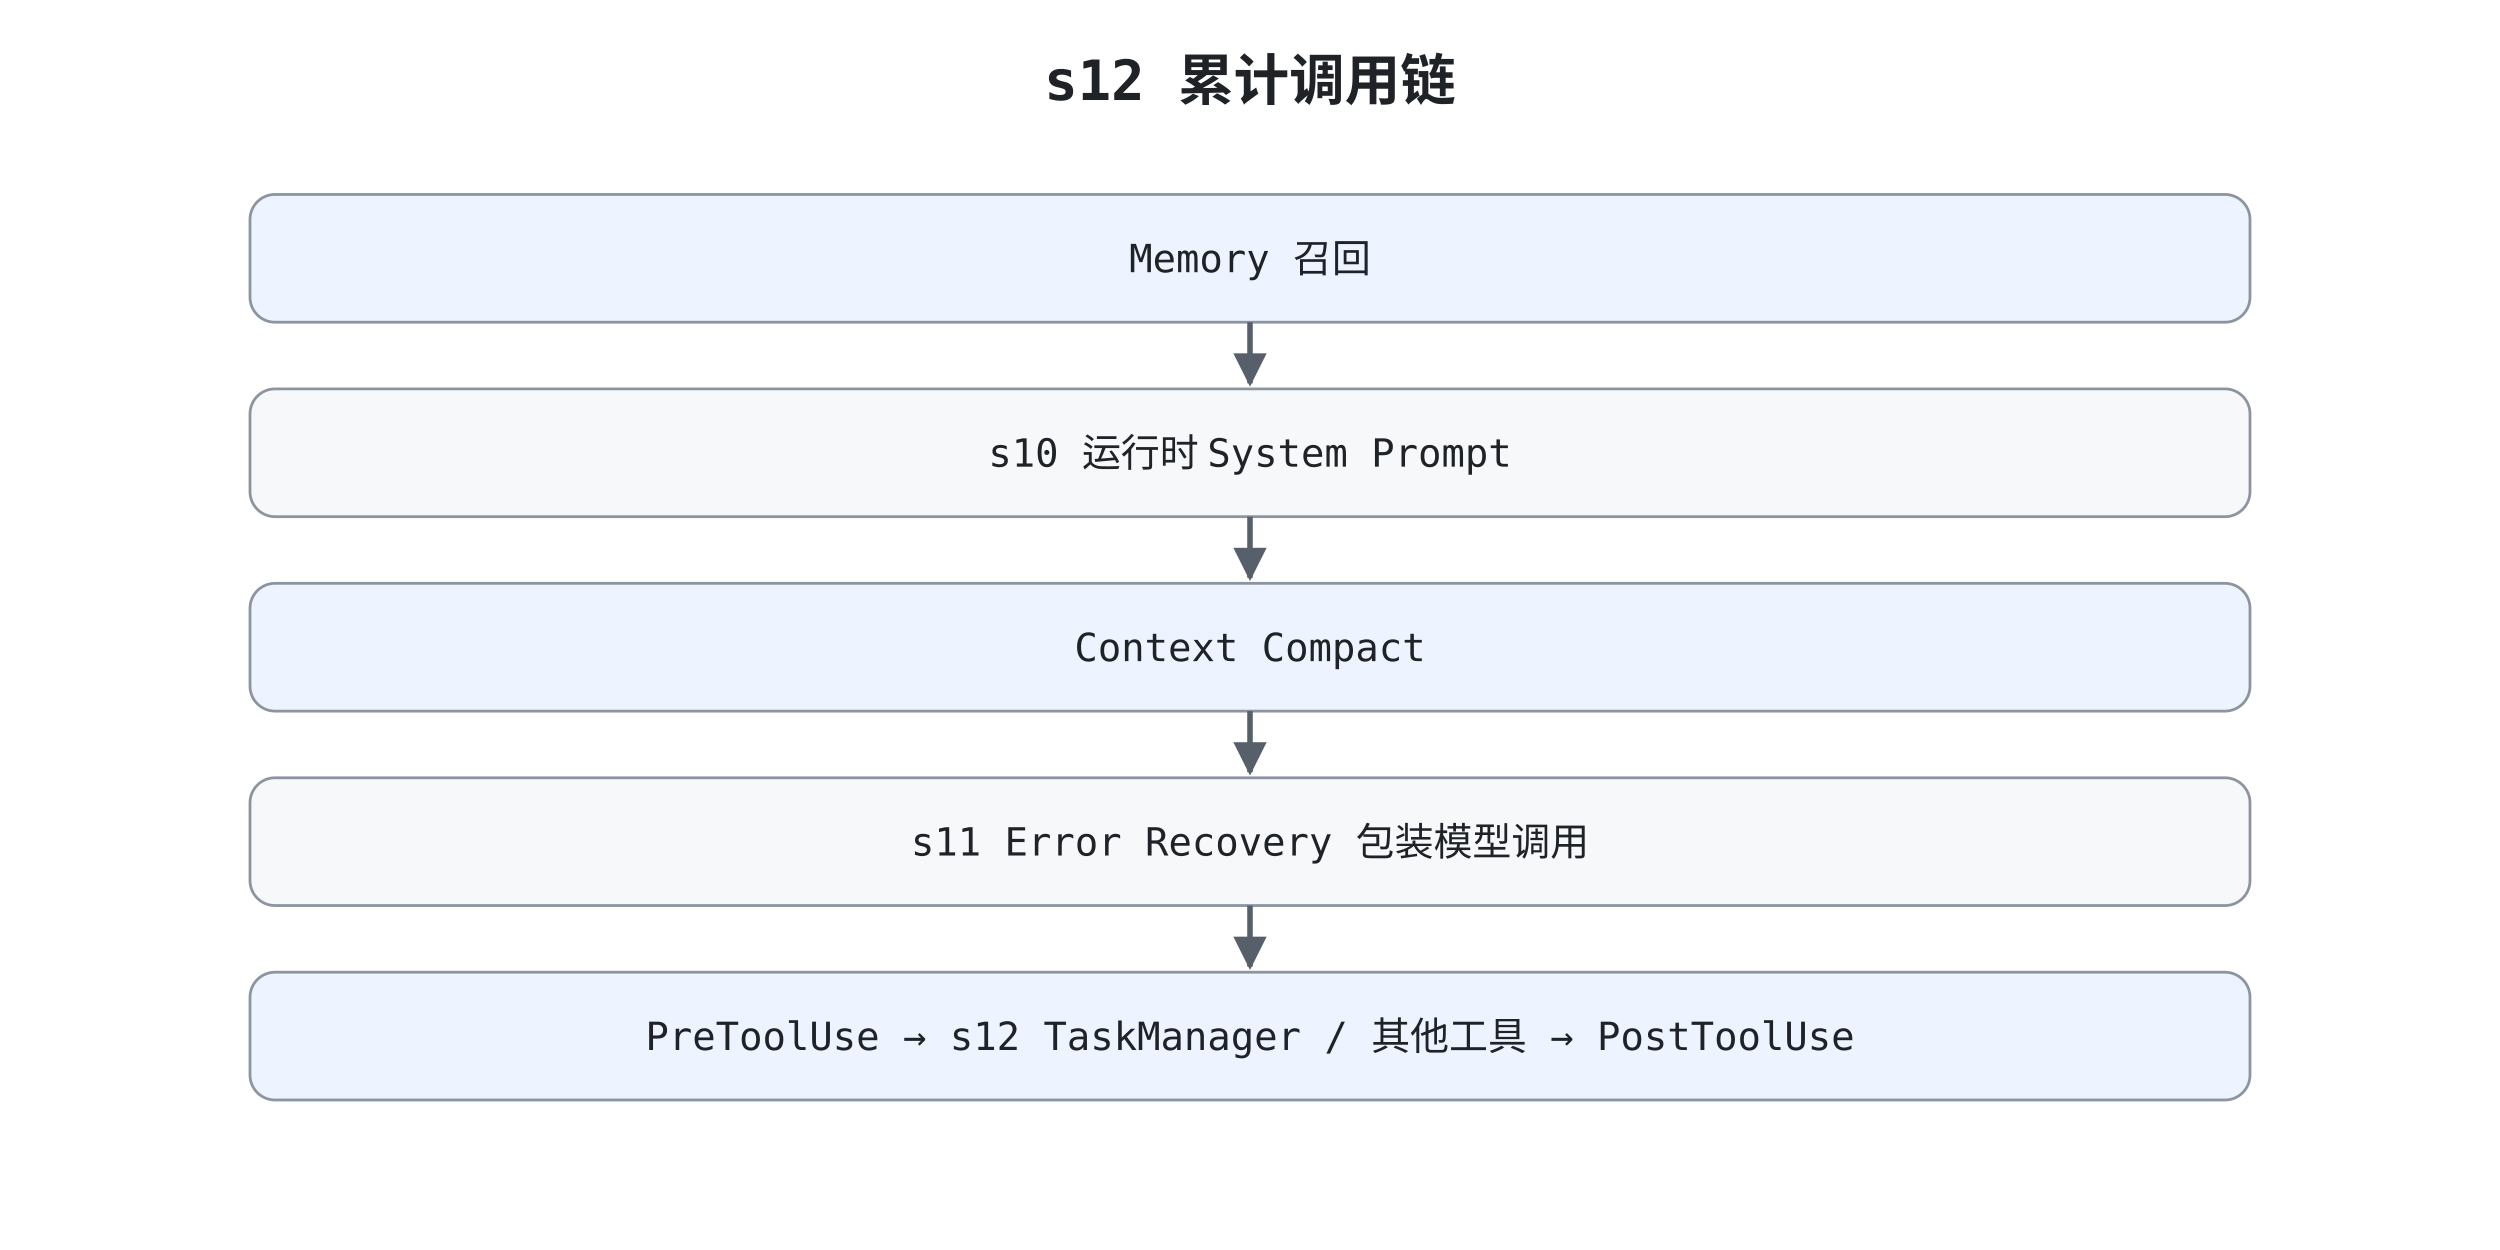
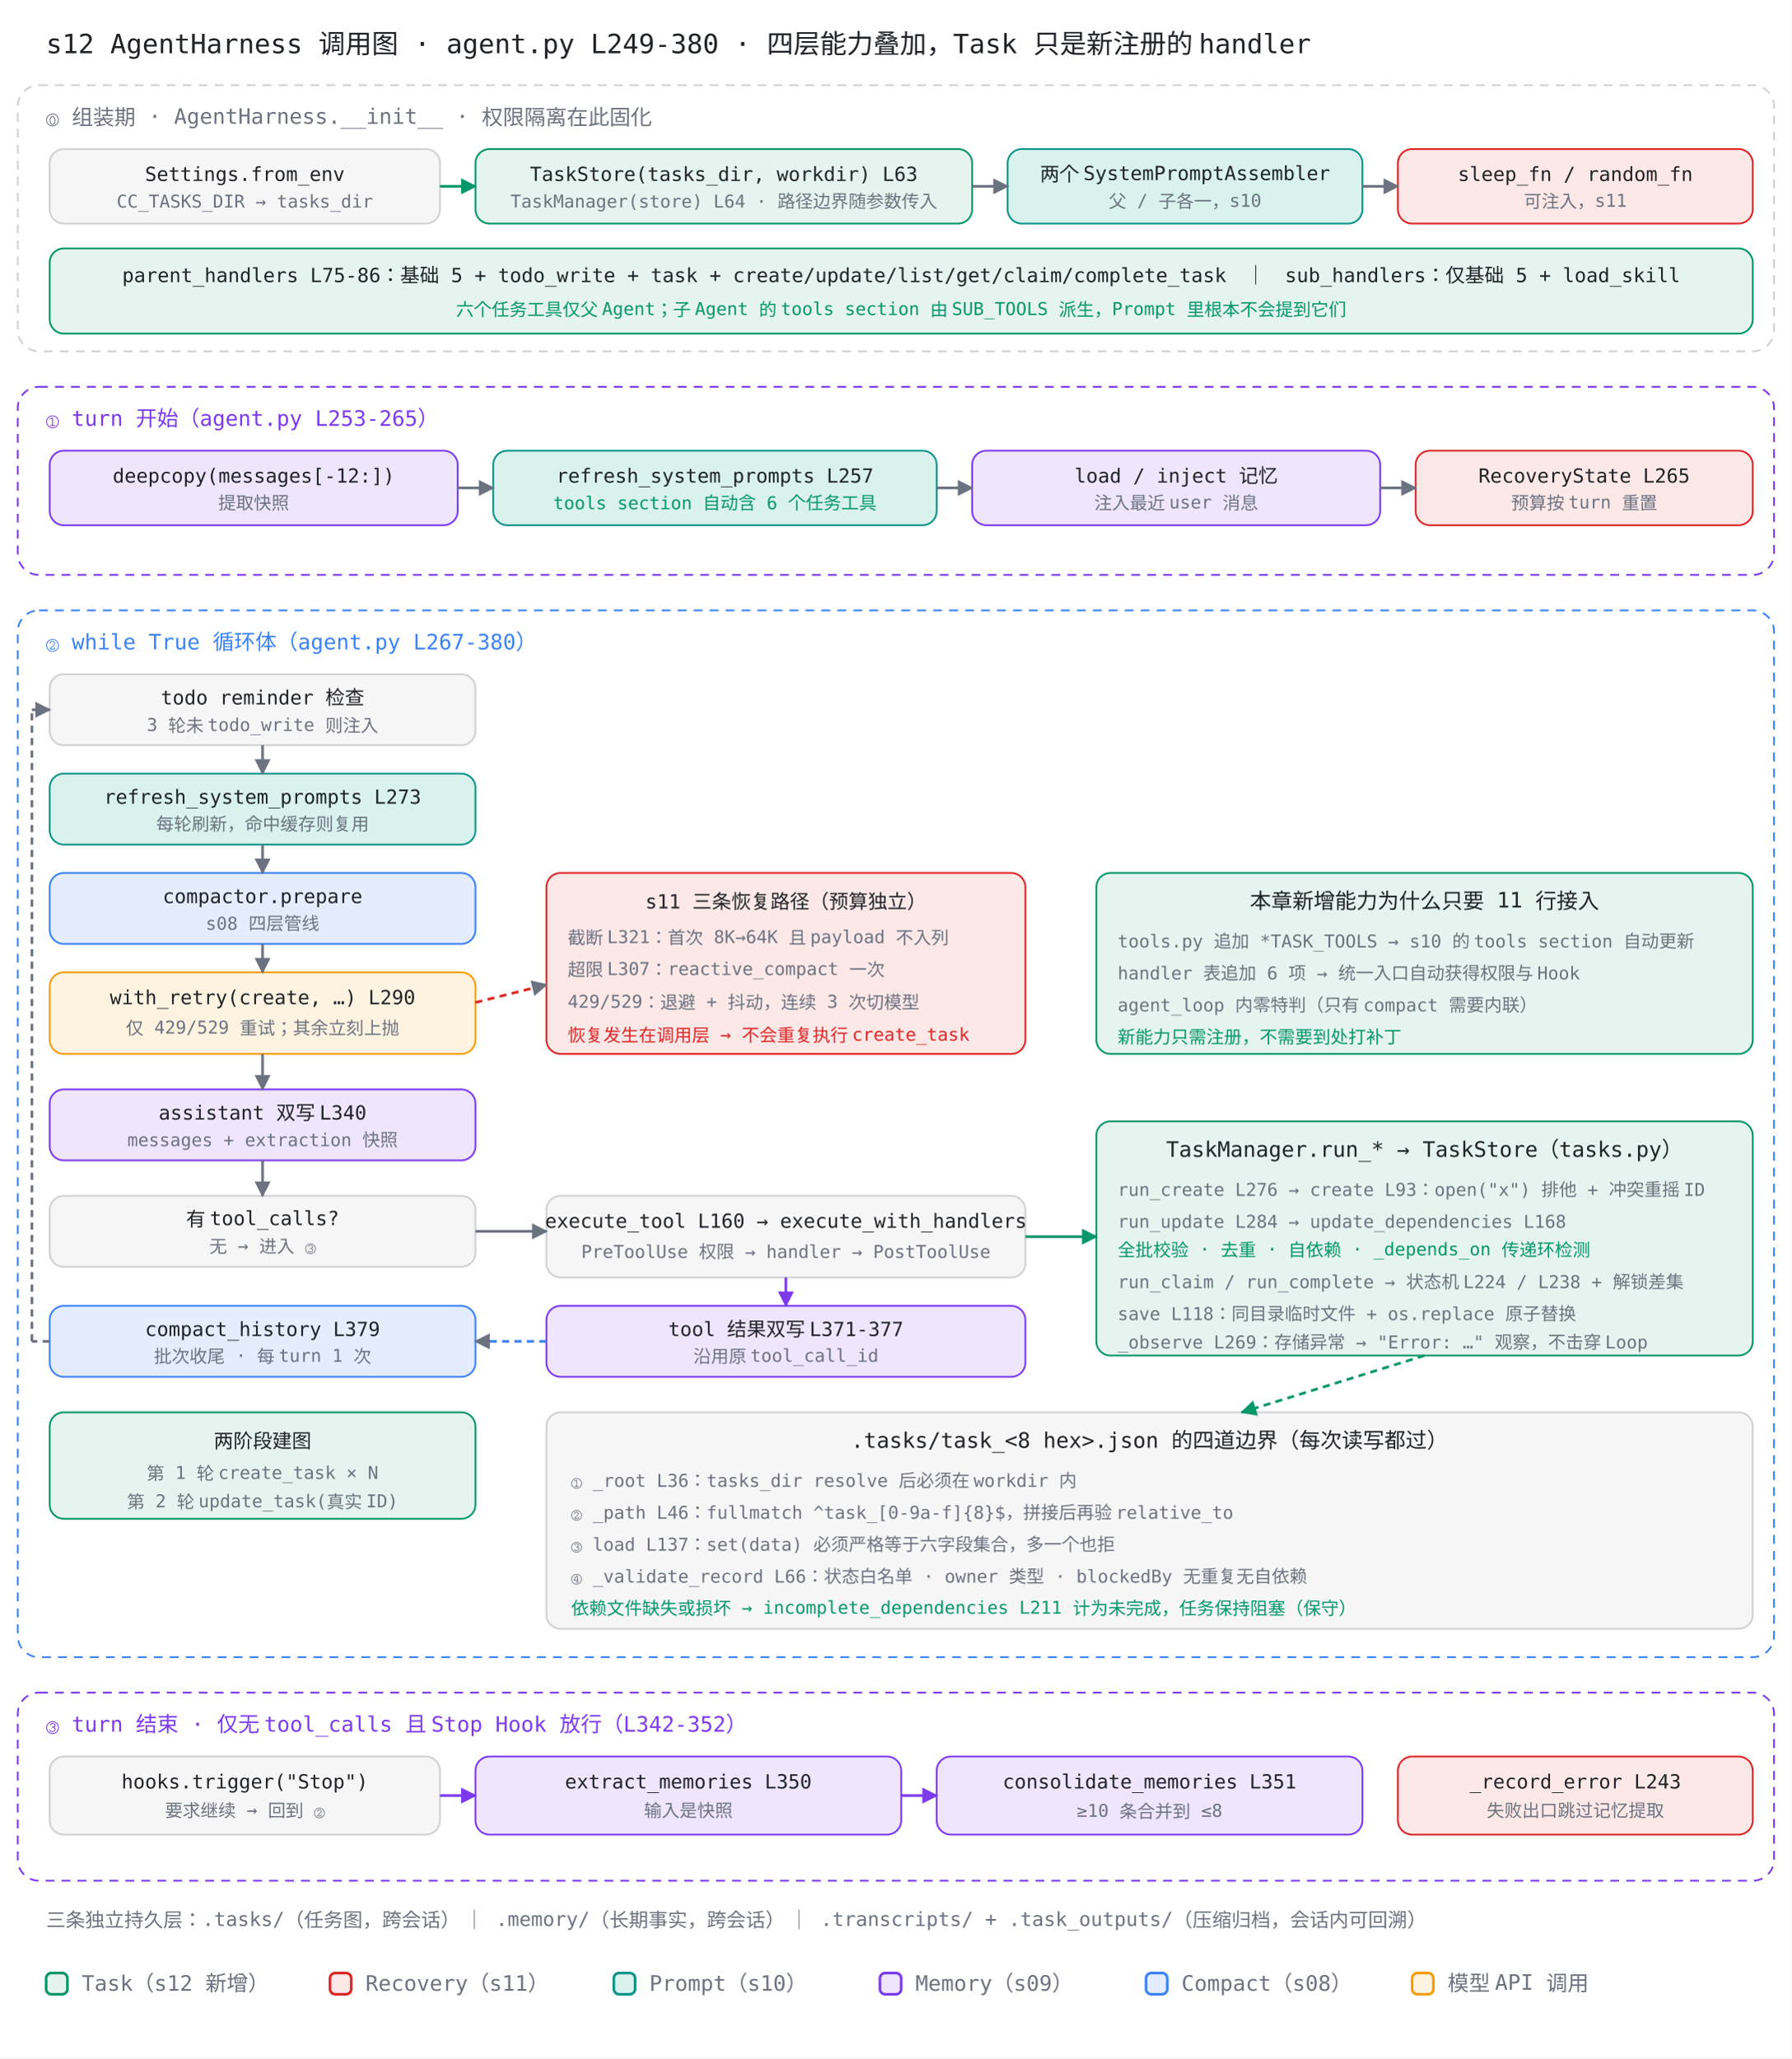
- <svg xmlns="http://www.w3.org/2000/svg" viewBox="0 0 900 450" font-family="ui-monospace, SFMono-Regular, Consolas, monospace">
+ <svg xmlns="http://www.w3.org/2000/svg" viewBox="0 0 1010 1160" font-family="ui-monospace, 'SF Mono', Consolas, monospace">
  <defs>
-     <marker id="arrow" viewBox="0 0 10 10" refX="9" refY="5" markerWidth="6" markerHeight="6" orient="auto">
-       <path d="M0,0 L10,5 L0,10 Z" fill="#57606a" />
+     <marker id="arr" viewBox="0 0 10 10" refX="9" refY="5" markerWidth="6" markerHeight="6" orient="auto">
+       <path d="M0,0 L10,5 L0,10 Z" fill="#6b7280" />
+     </marker>
+     <marker id="arrT" viewBox="0 0 10 10" refX="9" refY="5" markerWidth="6" markerHeight="6" orient="auto">
+       <path d="M0,0 L10,5 L0,10 Z" fill="#059669" />
+     </marker>
+     <marker id="arrM" viewBox="0 0 10 10" refX="9" refY="5" markerWidth="6" markerHeight="6" orient="auto">
+       <path d="M0,0 L10,5 L0,10 Z" fill="#7c3aed" />
    </marker>
  </defs>
-   <rect width="900" height="450" fill="#ffffff" />
-   <text x="450" y="36" text-anchor="middle" font-size="20" font-weight="600" fill="#1f2328">s12 累计调用链</text>
-   <rect x="90" y="70" width="720" height="46" rx="9" fill="#eef4ff" stroke="#8c959f" />
-   <text x="450" y="98" text-anchor="middle" font-size="14" fill="#1f2328">Memory 召回</text>
-   <line x1="450" y1="116" x2="450" y2="138" stroke="#57606a" stroke-width="2" marker-end="url(#arrow)" />
-   <rect x="90" y="140" width="720" height="46" rx="9" fill="#f6f8fa" stroke="#8c959f" />
-   <text x="450" y="168" text-anchor="middle" font-size="14" fill="#1f2328">s10 运行时 System Prompt</text>
-   <line x1="450" y1="186" x2="450" y2="208" stroke="#57606a" stroke-width="2" marker-end="url(#arrow)" />
-   <rect x="90" y="210" width="720" height="46" rx="9" fill="#eef4ff" stroke="#8c959f" />
-   <text x="450" y="238" text-anchor="middle" font-size="14" fill="#1f2328">Context Compact</text>
-   <line x1="450" y1="256" x2="450" y2="278" stroke="#57606a" stroke-width="2" marker-end="url(#arrow)" />
-   <rect x="90" y="280" width="720" height="46" rx="9" fill="#f6f8fa" stroke="#8c959f" />
-   <text x="450" y="308" text-anchor="middle" font-size="14" fill="#1f2328">s11 Error Recovery 包装模型调用</text>
-   <line x1="450" y1="326" x2="450" y2="348" stroke="#57606a" stroke-width="2" marker-end="url(#arrow)" />
-   <rect x="90" y="350" width="720" height="46" rx="9" fill="#eef4ff" stroke="#8c959f" />
-   <text x="450" y="378" text-anchor="middle" font-size="14" fill="#1f2328">PreToolUse → s12 TaskManager / 其他工具 → PostToolUse</text>
+   <rect x="0" y="0" width="1010" height="1160" fill="#ffffff" />
+   <text x="26" y="30" fill="#1f2328" font-size="15">s12 AgentHarness 调用图 · agent.py L249-380 · 四层能力叠加，Task 只是新注册的 handler</text>
+   <rect x="10" y="48" width="990" height="150" rx="12" fill="none" stroke="#d0d0d5" stroke-dasharray="5 4" />
+   <text x="26" y="70" fill="#6b7280" font-size="12">⓪ 组装期 · AgentHarness.__init__ · 权限隔离在此固化</text>
+   <rect x="28" y="84" width="220" height="42" rx="8" fill="#f6f6f7" stroke="#d0d0d5" />
+   <text x="138" y="102" text-anchor="middle" fill="#1f2328" font-size="11">Settings.from_env</text>
+   <text x="138" y="117" text-anchor="middle" fill="#6b7280" font-size="10">CC_TASKS_DIR → tasks_dir</text>
+   <rect x="268" y="84" width="280" height="42" rx="8" fill="#e6f4ef" stroke="#059669" />
+   <text x="408" y="102" text-anchor="middle" fill="#1f2328" font-size="11">TaskStore(tasks_dir, workdir) L63</text>
+   <text x="408" y="117" text-anchor="middle" fill="#6b7280" font-size="10">TaskManager(store) L64 · 路径边界随参数传入</text>
+   <rect x="568" y="84" width="200" height="42" rx="8" fill="#d9f2ee" stroke="#0d9488" />
+   <text x="668" y="102" text-anchor="middle" fill="#1f2328" font-size="11">两个 SystemPromptAssembler</text>
+   <text x="668" y="117" text-anchor="middle" fill="#6b7280" font-size="10">父 / 子各一，s10</text>
+   <rect x="788" y="84" width="200" height="42" rx="8" fill="#fde8e8" stroke="#dc2626" />
+   <text x="888" y="102" text-anchor="middle" fill="#1f2328" font-size="11">sleep_fn / random_fn</text>
+   <text x="888" y="117" text-anchor="middle" fill="#6b7280" font-size="10">可注入，s11</text>
+   <rect x="28" y="140" width="960" height="48" rx="8" fill="#e6f4ef" stroke="#059669" />
+   <text x="508" y="159" text-anchor="middle" fill="#1f2328" font-size="11">parent_handlers L75-86：基础 5 + todo_write + task + create/update/list/get/claim/complete_task　｜　sub_handlers：仅基础 5 + load_skill</text>
+   <text x="508" y="178" text-anchor="middle" fill="#059669" font-size="10">六个任务工具仅父 Agent；子 Agent 的 tools section 由 SUB_TOOLS 派生，Prompt 里根本不会提到它们</text>
+   <line x1="248" y1="105" x2="268" y2="105" stroke="#059669" stroke-width="1.5" marker-end="url(#arrT)" />
+   <line x1="548" y1="105" x2="568" y2="105" stroke="#6b7280" stroke-width="1.5" marker-end="url(#arr)" />
+   <line x1="768" y1="105" x2="788" y2="105" stroke="#6b7280" stroke-width="1.5" marker-end="url(#arr)" />
+   <rect x="10" y="218" width="990" height="106" rx="12" fill="none" stroke="#7c3aed" stroke-dasharray="5 4" />
+   <text x="26" y="240" fill="#7c3aed" font-size="12">① turn 开始（agent.py L253-265）</text>
+   <rect x="28" y="254" width="230" height="42" rx="8" fill="#efe6fd" stroke="#7c3aed" />
+   <text x="143" y="272" text-anchor="middle" fill="#1f2328" font-size="11">deepcopy(messages[-12:])</text>
+   <text x="143" y="287" text-anchor="middle" fill="#6b7280" font-size="10">提取快照</text>
+   <rect x="278" y="254" width="250" height="42" rx="8" fill="#d9f2ee" stroke="#0d9488" />
+   <text x="403" y="272" text-anchor="middle" fill="#1f2328" font-size="11">refresh_system_prompts L257</text>
+   <text x="403" y="287" text-anchor="middle" fill="#059669" font-size="10">tools section 自动含 6 个任务工具</text>
+   <rect x="548" y="254" width="230" height="42" rx="8" fill="#efe6fd" stroke="#7c3aed" />
+   <text x="663" y="272" text-anchor="middle" fill="#1f2328" font-size="11">load / inject 记忆</text>
+   <text x="663" y="287" text-anchor="middle" fill="#6b7280" font-size="10">注入最近 user 消息</text>
+   <rect x="798" y="254" width="190" height="42" rx="8" fill="#fde8e8" stroke="#dc2626" />
+   <text x="893" y="272" text-anchor="middle" fill="#1f2328" font-size="11">RecoveryState L265</text>
+   <text x="893" y="287" text-anchor="middle" fill="#6b7280" font-size="10">预算按 turn 重置</text>
+   <line x1="258" y1="275" x2="278" y2="275" stroke="#6b7280" stroke-width="1.5" marker-end="url(#arr)" />
+   <line x1="528" y1="275" x2="548" y2="275" stroke="#6b7280" stroke-width="1.5" marker-end="url(#arr)" />
+   <line x1="778" y1="275" x2="798" y2="275" stroke="#6b7280" stroke-width="1.5" marker-end="url(#arr)" />
+   <rect x="10" y="344" width="990" height="590" rx="12" fill="none" stroke="#3b82f6" stroke-dasharray="5 4" />
+   <text x="26" y="366" fill="#3b82f6" font-size="12">② while True 循环体（agent.py L267-380）</text>
+   <rect x="28" y="380" width="240" height="40" rx="8" fill="#f6f6f7" stroke="#d0d0d5" />
+   <text x="148" y="397" text-anchor="middle" fill="#1f2328" font-size="11">todo reminder 检查</text>
+   <text x="148" y="412" text-anchor="middle" fill="#6b7280" font-size="10">3 轮未 todo_write 则注入</text>
+   <rect x="28" y="436" width="240" height="40" rx="8" fill="#d9f2ee" stroke="#0d9488" />
+   <text x="148" y="453" text-anchor="middle" fill="#1f2328" font-size="11">refresh_system_prompts L273</text>
+   <text x="148" y="468" text-anchor="middle" fill="#6b7280" font-size="10">每轮刷新，命中缓存则复用</text>
+   <rect x="28" y="492" width="240" height="40" rx="8" fill="#e3edfd" stroke="#3b82f6" />
+   <text x="148" y="509" text-anchor="middle" fill="#1f2328" font-size="11">compactor.prepare</text>
+   <text x="148" y="524" text-anchor="middle" fill="#6b7280" font-size="10">s08 四层管线</text>
+   <rect x="28" y="548" width="240" height="46" rx="8" fill="#fdf3e0" stroke="#f59e0b" />
+   <text x="148" y="566" text-anchor="middle" fill="#1f2328" font-size="11">with_retry(create, …) L290</text>
+   <text x="148" y="583" text-anchor="middle" fill="#6b7280" font-size="10">仅 429/529 重试；其余立刻上抛</text>
+   <rect x="308" y="492" width="270" height="102" rx="8" fill="#fde8e8" stroke="#dc2626" />
+   <text x="443" y="512" text-anchor="middle" fill="#1f2328" font-size="11">s11 三条恢复路径（预算独立）</text>
+   <text x="320" y="532" fill="#6b7280" font-size="10">截断 L321：首次 8K→64K 且 payload 不入列</text>
+   <text x="320" y="550" fill="#6b7280" font-size="10">超限 L307：reactive_compact 一次</text>
+   <text x="320" y="568" fill="#6b7280" font-size="10">429/529：退避 + 抖动，连续 3 次切模型</text>
+   <text x="320" y="587" fill="#dc2626" font-size="10">恢复发生在调用层 → 不会重复执行 create_task</text>
+   <rect x="618" y="492" width="370" height="102" rx="8" fill="#e6f4ef" stroke="#059669" />
+   <text x="803" y="512" text-anchor="middle" fill="#1f2328" font-size="12">本章新增能力为什么只要 11 行接入</text>
+   <text x="630" y="534" fill="#6b7280" font-size="10">tools.py 追加 *TASK_TOOLS → s10 的 tools section 自动更新</text>
+   <text x="630" y="552" fill="#6b7280" font-size="10">handler 表追加 6 项 → 统一入口自动获得权限与 Hook</text>
+   <text x="630" y="570" fill="#6b7280" font-size="10">agent_loop 内零特判（只有 compact 需要内联）</text>
+   <text x="630" y="588" fill="#059669" font-size="10">新能力只需注册，不需要到处打补丁</text>
+   <rect x="28" y="614" width="240" height="40" rx="8" fill="#efe6fd" stroke="#7c3aed" />
+   <text x="148" y="631" text-anchor="middle" fill="#1f2328" font-size="11">assistant 双写 L340</text>
+   <text x="148" y="646" text-anchor="middle" fill="#6b7280" font-size="10">messages + extraction 快照</text>
+   <rect x="28" y="674" width="240" height="40" rx="8" fill="#f6f6f7" stroke="#d0d0d5" />
+   <text x="148" y="691" text-anchor="middle" fill="#1f2328" font-size="11">有 tool_calls?</text>
+   <text x="148" y="706" text-anchor="middle" fill="#6b7280" font-size="10">无 → 进入 ③</text>
+   <rect x="308" y="674" width="270" height="46" rx="8" fill="#f6f6f7" stroke="#d0d0d5" />
+   <text x="443" y="692" text-anchor="middle" fill="#1f2328" font-size="11">execute_tool L160 → execute_with_handlers</text>
+   <text x="443" y="709" text-anchor="middle" fill="#6b7280" font-size="10">PreToolUse 权限 → handler → PostToolUse</text>
+   <rect x="618" y="632" width="370" height="132" rx="8" fill="#e6f4ef" stroke="#059669" />
+   <text x="803" y="652" text-anchor="middle" fill="#1f2328" font-size="12">TaskManager.run_* → TaskStore（tasks.py）</text>
+   <text x="630" y="674" fill="#6b7280" font-size="10">run_create L276 → create L93：open("x") 排他 + 冲突重摇 ID</text>
+   <text x="630" y="692" fill="#6b7280" font-size="10">run_update L284 → update_dependencies L168</text>
+   <text x="630" y="708" fill="#059669" font-size="10">　　全批校验 · 去重 · 自依赖 · _depends_on 传递环检测</text>
+   <text x="630" y="726" fill="#6b7280" font-size="10">run_claim / run_complete → 状态机 L224 / L238 + 解锁差集</text>
+   <text x="630" y="744" fill="#6b7280" font-size="10">save L118：同目录临时文件 + os.replace 原子替换</text>
+   <text x="630" y="760" fill="#6b7280" font-size="10">_observe L269：存储异常 → "Error: …" 观察，不击穿 Loop</text>
+   <rect x="308" y="736" width="270" height="40" rx="8" fill="#efe6fd" stroke="#7c3aed" />
+   <text x="443" y="753" text-anchor="middle" fill="#1f2328" font-size="11">tool 结果双写 L371-377</text>
+   <text x="443" y="768" text-anchor="middle" fill="#6b7280" font-size="10">沿用原 tool_call_id</text>
+   <rect x="28" y="736" width="240" height="40" rx="8" fill="#e3edfd" stroke="#3b82f6" />
+   <text x="148" y="753" text-anchor="middle" fill="#1f2328" font-size="11">compact_history L379</text>
+   <text x="148" y="768" text-anchor="middle" fill="#6b7280" font-size="10">批次收尾 · 每 turn 1 次</text>
+   <rect x="308" y="796" width="680" height="122" rx="8" fill="#f6f6f7" stroke="#d0d0d5" />
+   <text x="648" y="816" text-anchor="middle" fill="#1f2328" font-size="12">.tasks/task_&lt;8 hex&gt;.json 的四道边界（每次读写都过）</text>
+   <text x="322" y="838" fill="#6b7280" font-size="10">① _root L36：tasks_dir resolve 后必须在 workdir 内</text>
+   <text x="322" y="856" fill="#6b7280" font-size="10">② _path L46：fullmatch ^task_[0-9a-f]{8}$，拼接后再验 relative_to</text>
+   <text x="322" y="874" fill="#6b7280" font-size="10">③ load L137：set(data) 必须严格等于六字段集合，多一个也拒</text>
+   <text x="322" y="892" fill="#6b7280" font-size="10">④ _validate_record L66：状态白名单 · owner 类型 · blockedBy 无重复无自依赖</text>
+   <text x="322" y="910" fill="#059669" font-size="10">依赖文件缺失或损坏 → incomplete_dependencies L211 计为未完成，任务保持阻塞（保守）</text>
+   <rect x="28" y="796" width="240" height="60" rx="8" fill="#e6f4ef" stroke="#059669" />
+   <text x="148" y="816" text-anchor="middle" fill="#1f2328" font-size="11">两阶段建图</text>
+   <text x="148" y="834" text-anchor="middle" fill="#6b7280" font-size="10">第 1 轮 create_task × N</text>
+   <text x="148" y="850" text-anchor="middle" fill="#6b7280" font-size="10">第 2 轮 update_task(真实 ID)</text>
+   <line x1="148" y1="420" x2="148" y2="436" stroke="#6b7280" stroke-width="1.5" marker-end="url(#arr)" />
+   <line x1="148" y1="476" x2="148" y2="492" stroke="#6b7280" stroke-width="1.5" marker-end="url(#arr)" />
+   <line x1="148" y1="532" x2="148" y2="548" stroke="#6b7280" stroke-width="1.5" marker-end="url(#arr)" />
+   <line x1="268" y1="565" x2="308" y2="555" stroke="#dc2626" stroke-width="1.5" stroke-dasharray="4 3" marker-end="url(#arr)" />
+   <line x1="148" y1="594" x2="148" y2="614" stroke="#6b7280" stroke-width="1.5" marker-end="url(#arr)" />
+   <line x1="148" y1="654" x2="148" y2="674" stroke="#6b7280" stroke-width="1.5" marker-end="url(#arr)" />
+   <line x1="268" y1="694" x2="308" y2="694" stroke="#6b7280" stroke-width="1.5" marker-end="url(#arr)" />
+   <line x1="578" y1="697" x2="618" y2="697" stroke="#059669" stroke-width="1.5" marker-end="url(#arrT)" />
+   <line x1="443" y1="720" x2="443" y2="736" stroke="#7c3aed" stroke-width="1.5" marker-end="url(#arrM)" />
+   <line x1="308" y1="756" x2="268" y2="756" stroke="#3b82f6" stroke-width="1.5" stroke-dasharray="4 3" marker-end="url(#arr)" />
+   <line x1="28" y1="756" x2="18" y2="756" stroke="#6b7280" stroke-width="1.5" stroke-dasharray="4 3" />
+   <line x1="18" y1="756" x2="18" y2="400" stroke="#6b7280" stroke-width="1.5" stroke-dasharray="4 3" />
+   <line x1="18" y1="400" x2="28" y2="400" stroke="#6b7280" stroke-width="1.5" stroke-dasharray="4 3" marker-end="url(#arr)" />
+   <line x1="803" y1="764" x2="700" y2="796" stroke="#059669" stroke-width="1.5" stroke-dasharray="4 3" marker-end="url(#arrT)" />
+   <rect x="10" y="954" width="990" height="106" rx="12" fill="none" stroke="#7c3aed" stroke-dasharray="5 4" />
+   <text x="26" y="976" fill="#7c3aed" font-size="12">③ turn 结束 · 仅无 tool_calls 且 Stop Hook 放行（L342-352）</text>
+   <rect x="28" y="990" width="220" height="44" rx="8" fill="#f6f6f7" stroke="#d0d0d5" />
+   <text x="138" y="1008" text-anchor="middle" fill="#1f2328" font-size="11">hooks.trigger("Stop")</text>
+   <text x="138" y="1024" text-anchor="middle" fill="#6b7280" font-size="10">要求继续 → 回到 ②</text>
+   <rect x="268" y="990" width="240" height="44" rx="8" fill="#efe6fd" stroke="#7c3aed" />
+   <text x="388" y="1008" text-anchor="middle" fill="#1f2328" font-size="11">extract_memories L350</text>
+   <text x="388" y="1024" text-anchor="middle" fill="#6b7280" font-size="10">输入是快照</text>
+   <rect x="528" y="990" width="240" height="44" rx="8" fill="#efe6fd" stroke="#7c3aed" />
+   <text x="648" y="1008" text-anchor="middle" fill="#1f2328" font-size="11">consolidate_memories L351</text>
+   <text x="648" y="1024" text-anchor="middle" fill="#6b7280" font-size="10">≥10 条合并到 ≤8</text>
+   <rect x="788" y="990" width="200" height="44" rx="8" fill="#fde8e8" stroke="#dc2626" />
+   <text x="888" y="1008" text-anchor="middle" fill="#1f2328" font-size="11">_record_error L243</text>
+   <text x="888" y="1024" text-anchor="middle" fill="#6b7280" font-size="10">失败出口跳过记忆提取</text>
+   <line x1="248" y1="1012" x2="268" y2="1012" stroke="#7c3aed" stroke-width="1.5" marker-end="url(#arrM)" />
+   <line x1="508" y1="1012" x2="528" y2="1012" stroke="#7c3aed" stroke-width="1.5" marker-end="url(#arrM)" />
+   <text x="26" y="1086" fill="#6b7280" font-size="11">三条独立持久层：.tasks/（任务图，跨会话） ｜ .memory/（长期事实，跨会话） ｜ .transcripts/ + .task_outputs/（压缩归档，会话内可回溯）</text>
+   <rect x="26" y="1112" width="12" height="12" rx="3" fill="#e6f4ef" stroke="#059669" stroke-width="1.5" />
+   <text x="46" y="1122" fill="#6b7280" font-size="12">Task（s12 新增）</text>
+   <rect x="186" y="1112" width="12" height="12" rx="3" fill="#fde8e8" stroke="#dc2626" stroke-width="1.5" />
+   <text x="206" y="1122" fill="#6b7280" font-size="12">Recovery（s11）</text>
+   <rect x="346" y="1112" width="12" height="12" rx="3" fill="#d9f2ee" stroke="#0d9488" stroke-width="1.5" />
+   <text x="366" y="1122" fill="#6b7280" font-size="12">Prompt（s10）</text>
+   <rect x="496" y="1112" width="12" height="12" rx="3" fill="#efe6fd" stroke="#7c3aed" stroke-width="1.5" />
+   <text x="516" y="1122" fill="#6b7280" font-size="12">Memory（s09）</text>
+   <rect x="646" y="1112" width="12" height="12" rx="3" fill="#e3edfd" stroke="#3b82f6" stroke-width="1.5" />
+   <text x="666" y="1122" fill="#6b7280" font-size="12">Compact（s08）</text>
+   <rect x="796" y="1112" width="12" height="12" rx="3" fill="#fdf3e0" stroke="#f59e0b" stroke-width="1.5" />
+   <text x="816" y="1122" fill="#6b7280" font-size="12">模型 API 调用</text>
</svg>
